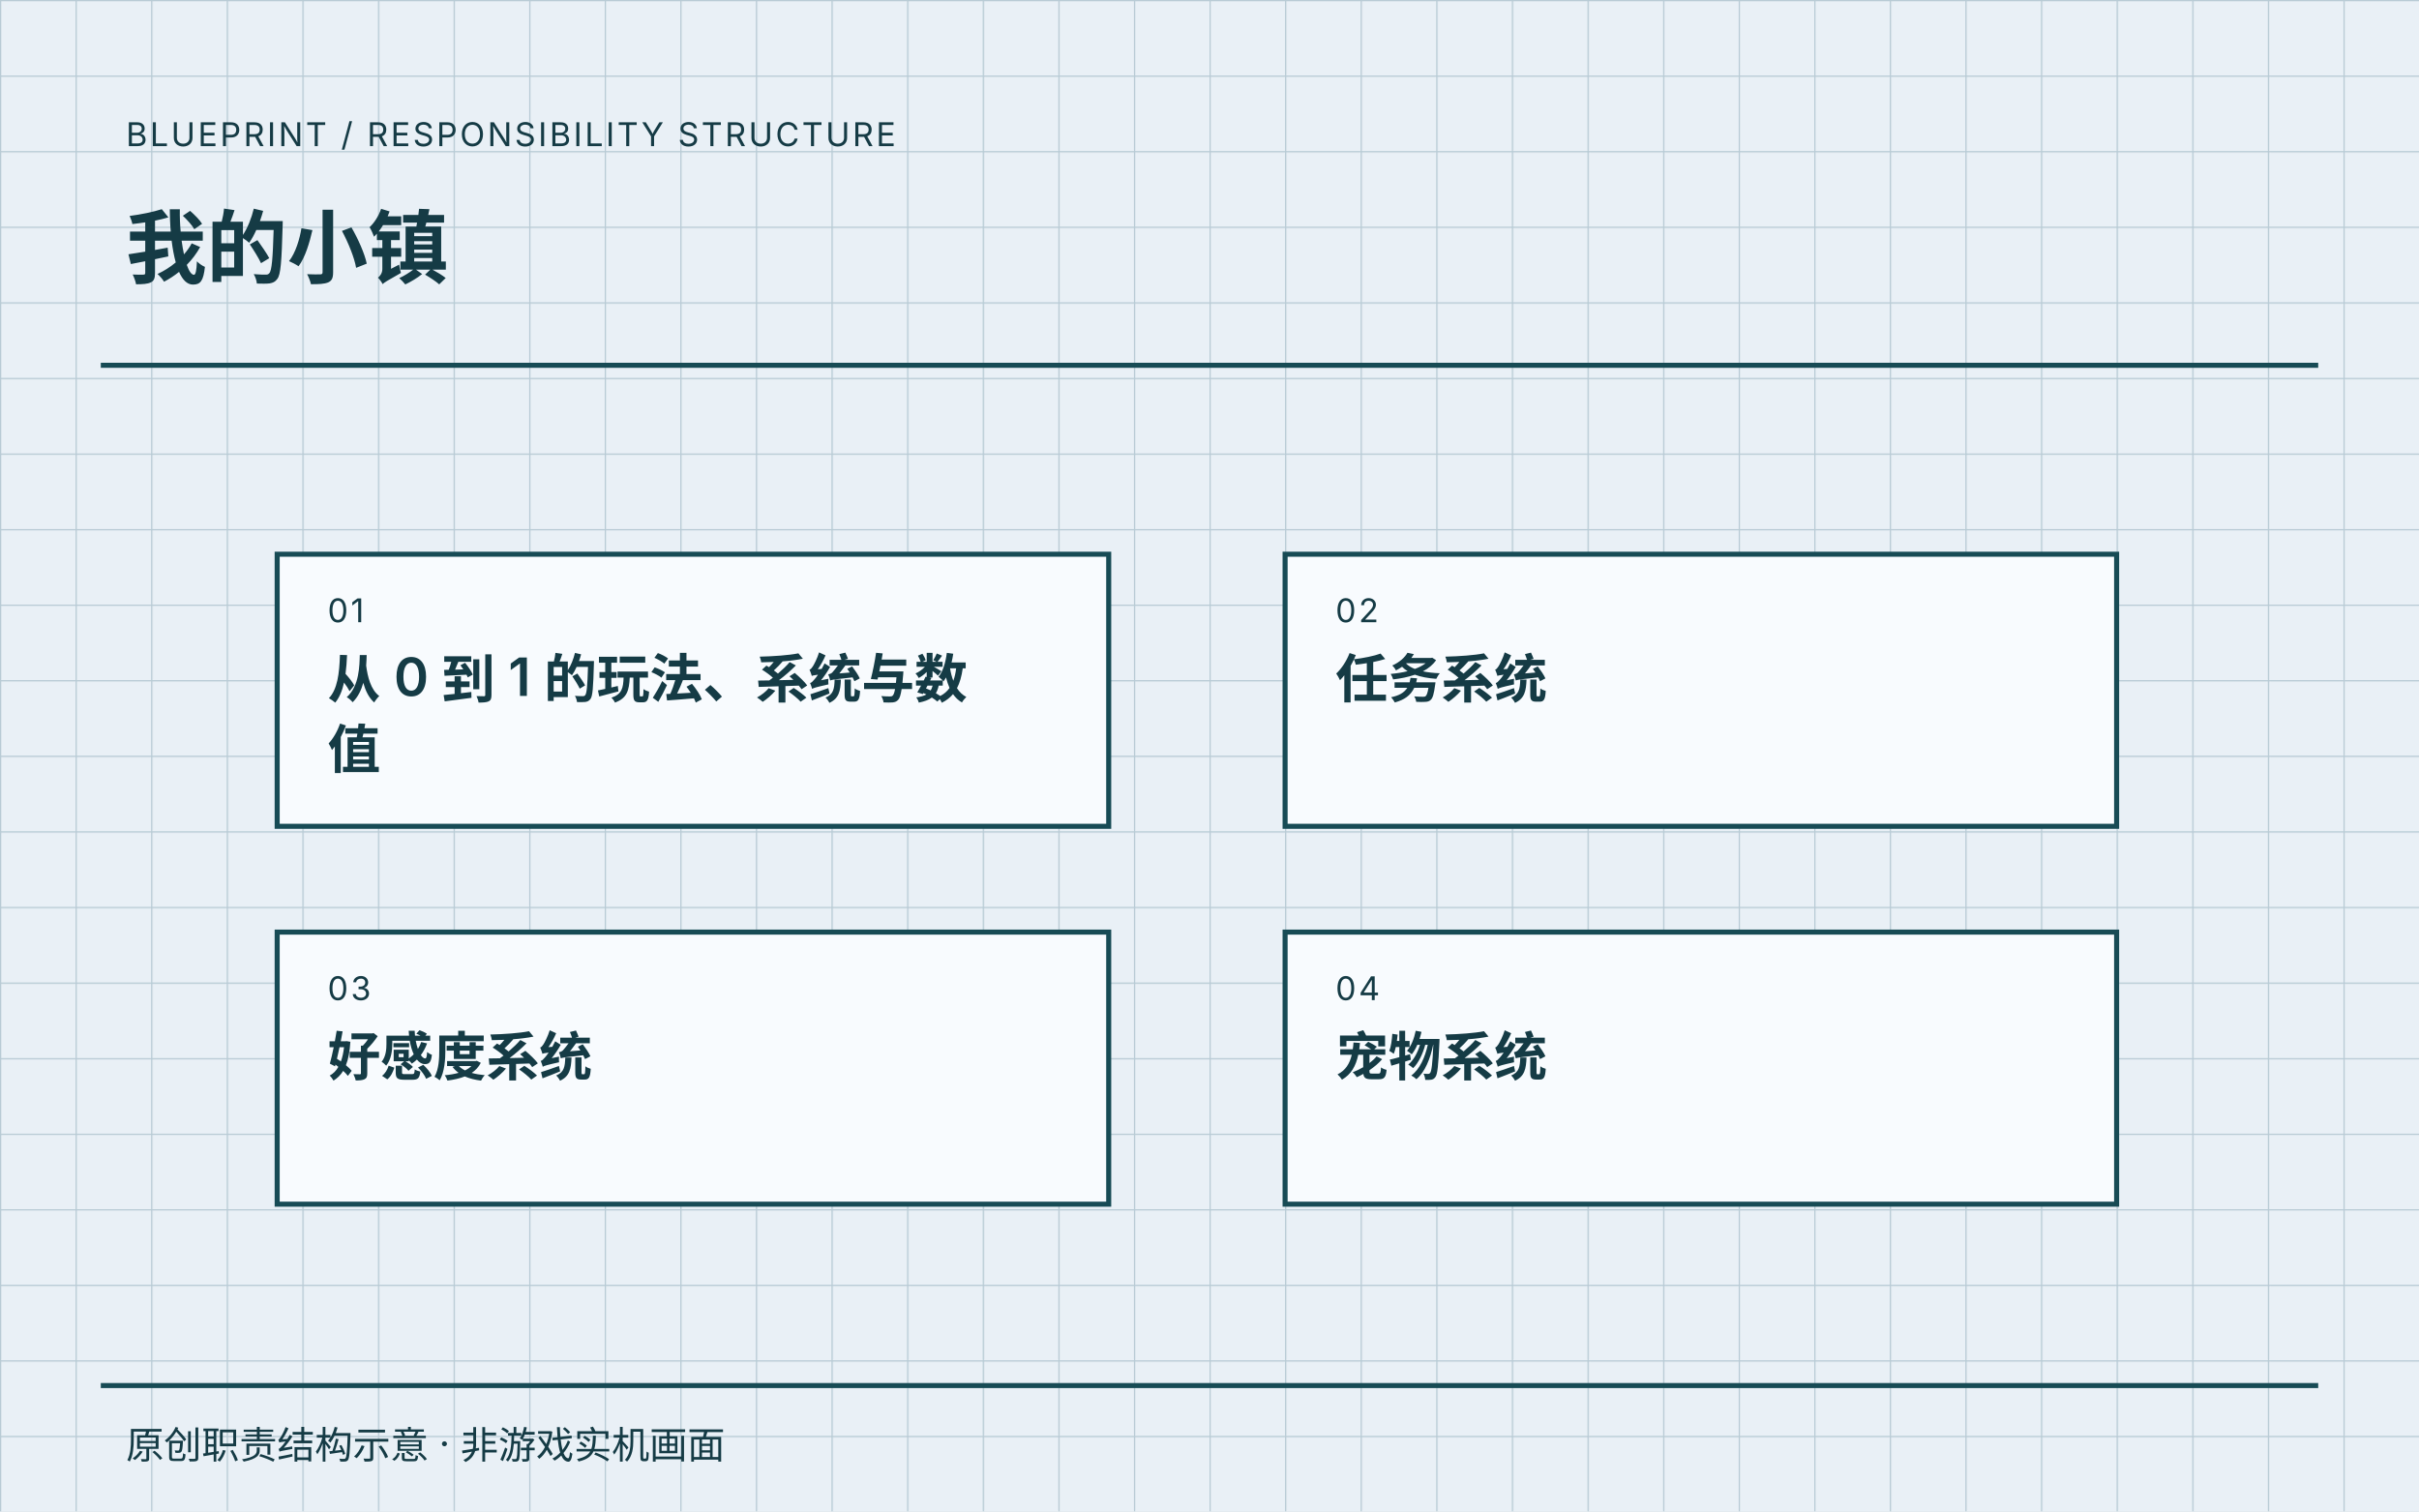
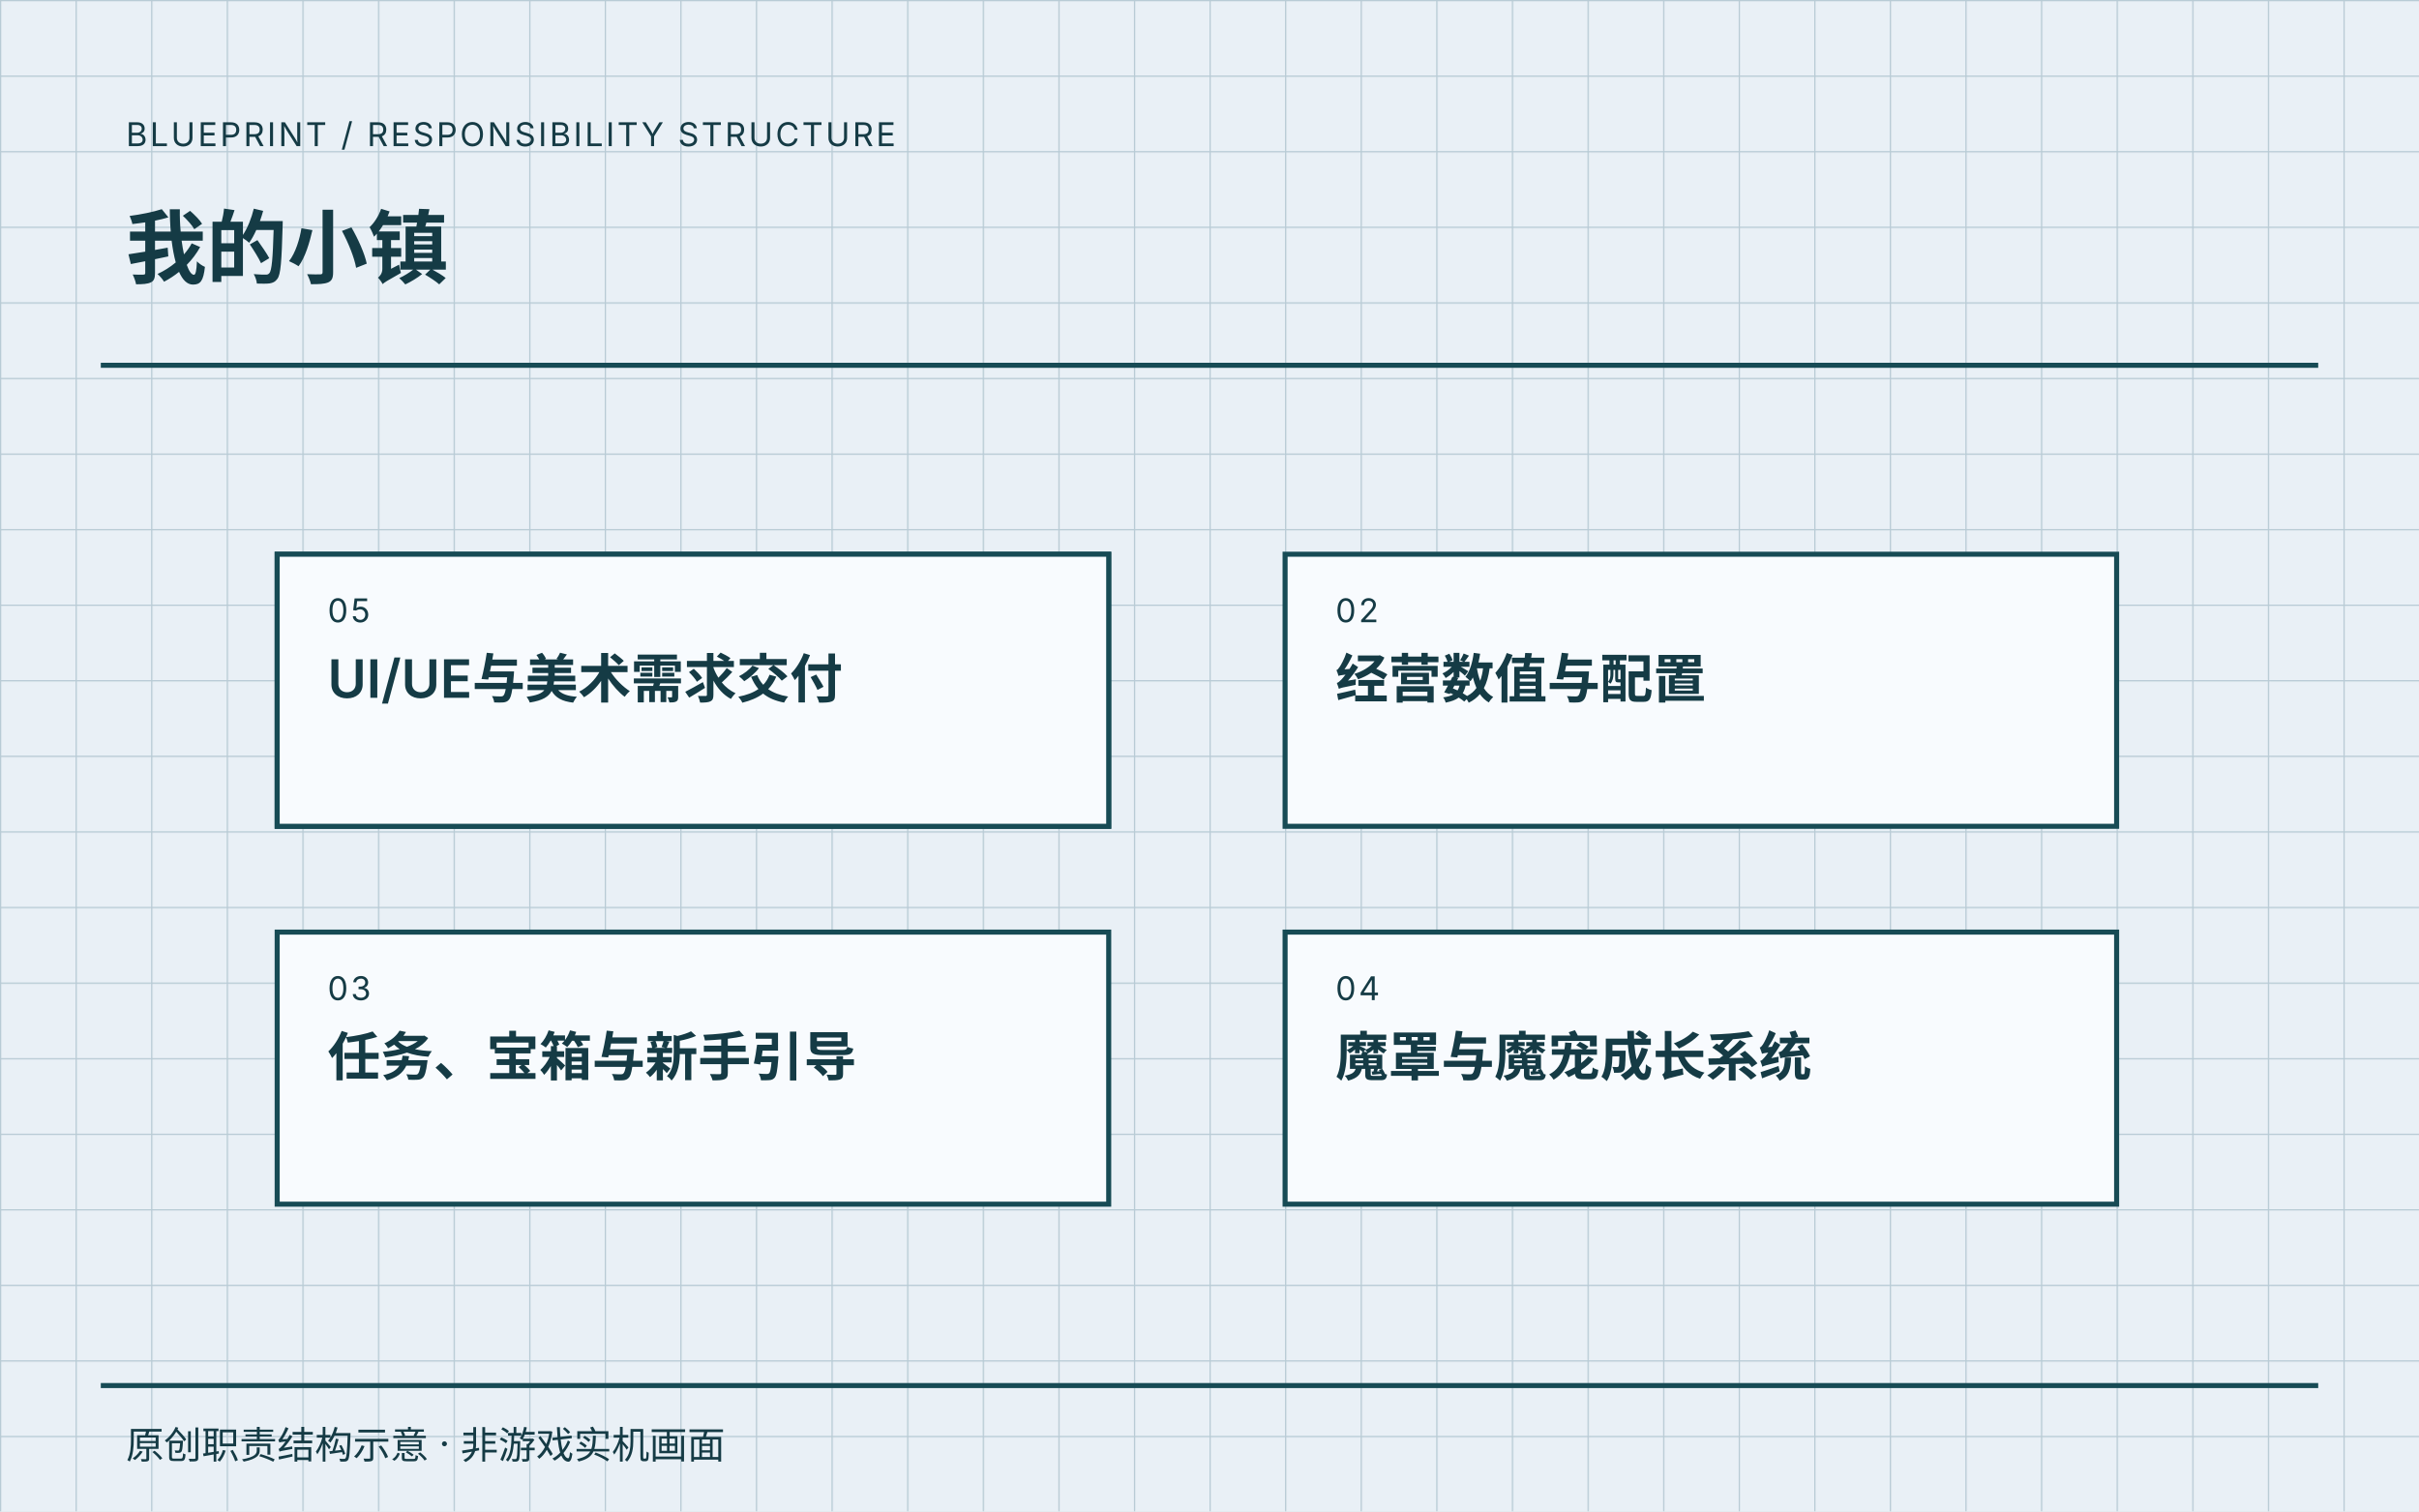
<svg xmlns="http://www.w3.org/2000/svg" width="960" height="600" viewBox="0 0 960 600">
  <style>text{font-family:system-ui,-apple-system,'Microsoft YaHei',sans-serif;fill:#153b45}.title{font-size:32px;font-weight:700}.node{font-size:21px;font-weight:600}.number{font-size:13px;letter-spacing:1px}.caption{font-size:15px}</style>
  <rect width="960" height="600" fill="#e9f0f6" />
  <defs>
    <pattern id="grid" width="30" height="30" patternUnits="userSpaceOnUse">
      <path d="M30 0H0V30" fill="none" stroke="#b8cbd5" stroke-width="1" />
    </pattern>
  </defs>
  <rect width="960" height="600" fill="url(#grid)" />
  <path d="M40 145H920M40 550H920" stroke="#174b55" stroke-width="2" />
  <text x="50" y="58" class="number">BLUEPRINT / RESPONSIBILITY STRUCTURE</text>
  <text x="50" y="110" class="title">
    <tspan x="50" dy="0">我的小镇</tspan>
  </text>
  <g>
    <rect x="110" y="220" width="330" height="108" rx="0" fill="#f8fbfe" stroke="#174b55" stroke-width="2" />
    <text x="130" y="247" class="number">01</text>
    <text x="130" y="277" class="node">
-       <tspan x="130" dy="0">从 0 到 1 的玩法、系统与数</tspan>
-       <tspan x="130" dy="28">值</tspan>
+       <tspan x="130" dy="0">从 0 到 1 的玩法与系统</tspan>
    </text>
  </g>
  <g>
    <rect x="510" y="220" width="330" height="108" rx="0" fill="#f8fbfe" stroke="#174b55" stroke-width="2" />
    <text x="530" y="247" class="number">02</text>
    <text x="530" y="277" class="node">
-       <tspan x="530" dy="0">任务系统</tspan>
+       <tspan x="530" dy="0">经营数值与配置</tspan>
    </text>
  </g>
  <g>
    <rect x="110" y="370" width="330" height="108" rx="0" fill="#f8fbfe" stroke="#174b55" stroke-width="2" />
    <text x="130" y="397" class="number">03</text>
    <text x="130" y="427" class="node">
-       <tspan x="130" dy="0">好感度系统</tspan>
+       <tspan x="130" dy="0">任务、宝箱与新手引导</tspan>
    </text>
  </g>
  <g>
    <rect x="510" y="370" width="330" height="108" rx="0" fill="#f8fbfe" stroke="#174b55" stroke-width="2" />
    <text x="530" y="397" class="number">04</text>
    <text x="530" y="427" class="node">
-       <tspan x="530" dy="0">宠物系统</tspan>
+       <tspan x="530" dy="0">魔罩与魔宠成长系统</tspan>
+     </text>
+   </g>
+   <g>
+     <rect x="110" y="220" width="330" height="108" rx="0" fill="#f8fbfe" stroke="#174b55" stroke-width="2" />
+     <text x="130" y="247" class="number">05</text>
+     <text x="130" y="277" class="node">
+       <tspan x="130" dy="0">UI/UE与美术需求交付</tspan>
    </text>
  </g>
  <text x="50" y="579" class="caption">原创职责结构示意 · 非游戏实机画面</text>
</svg>
